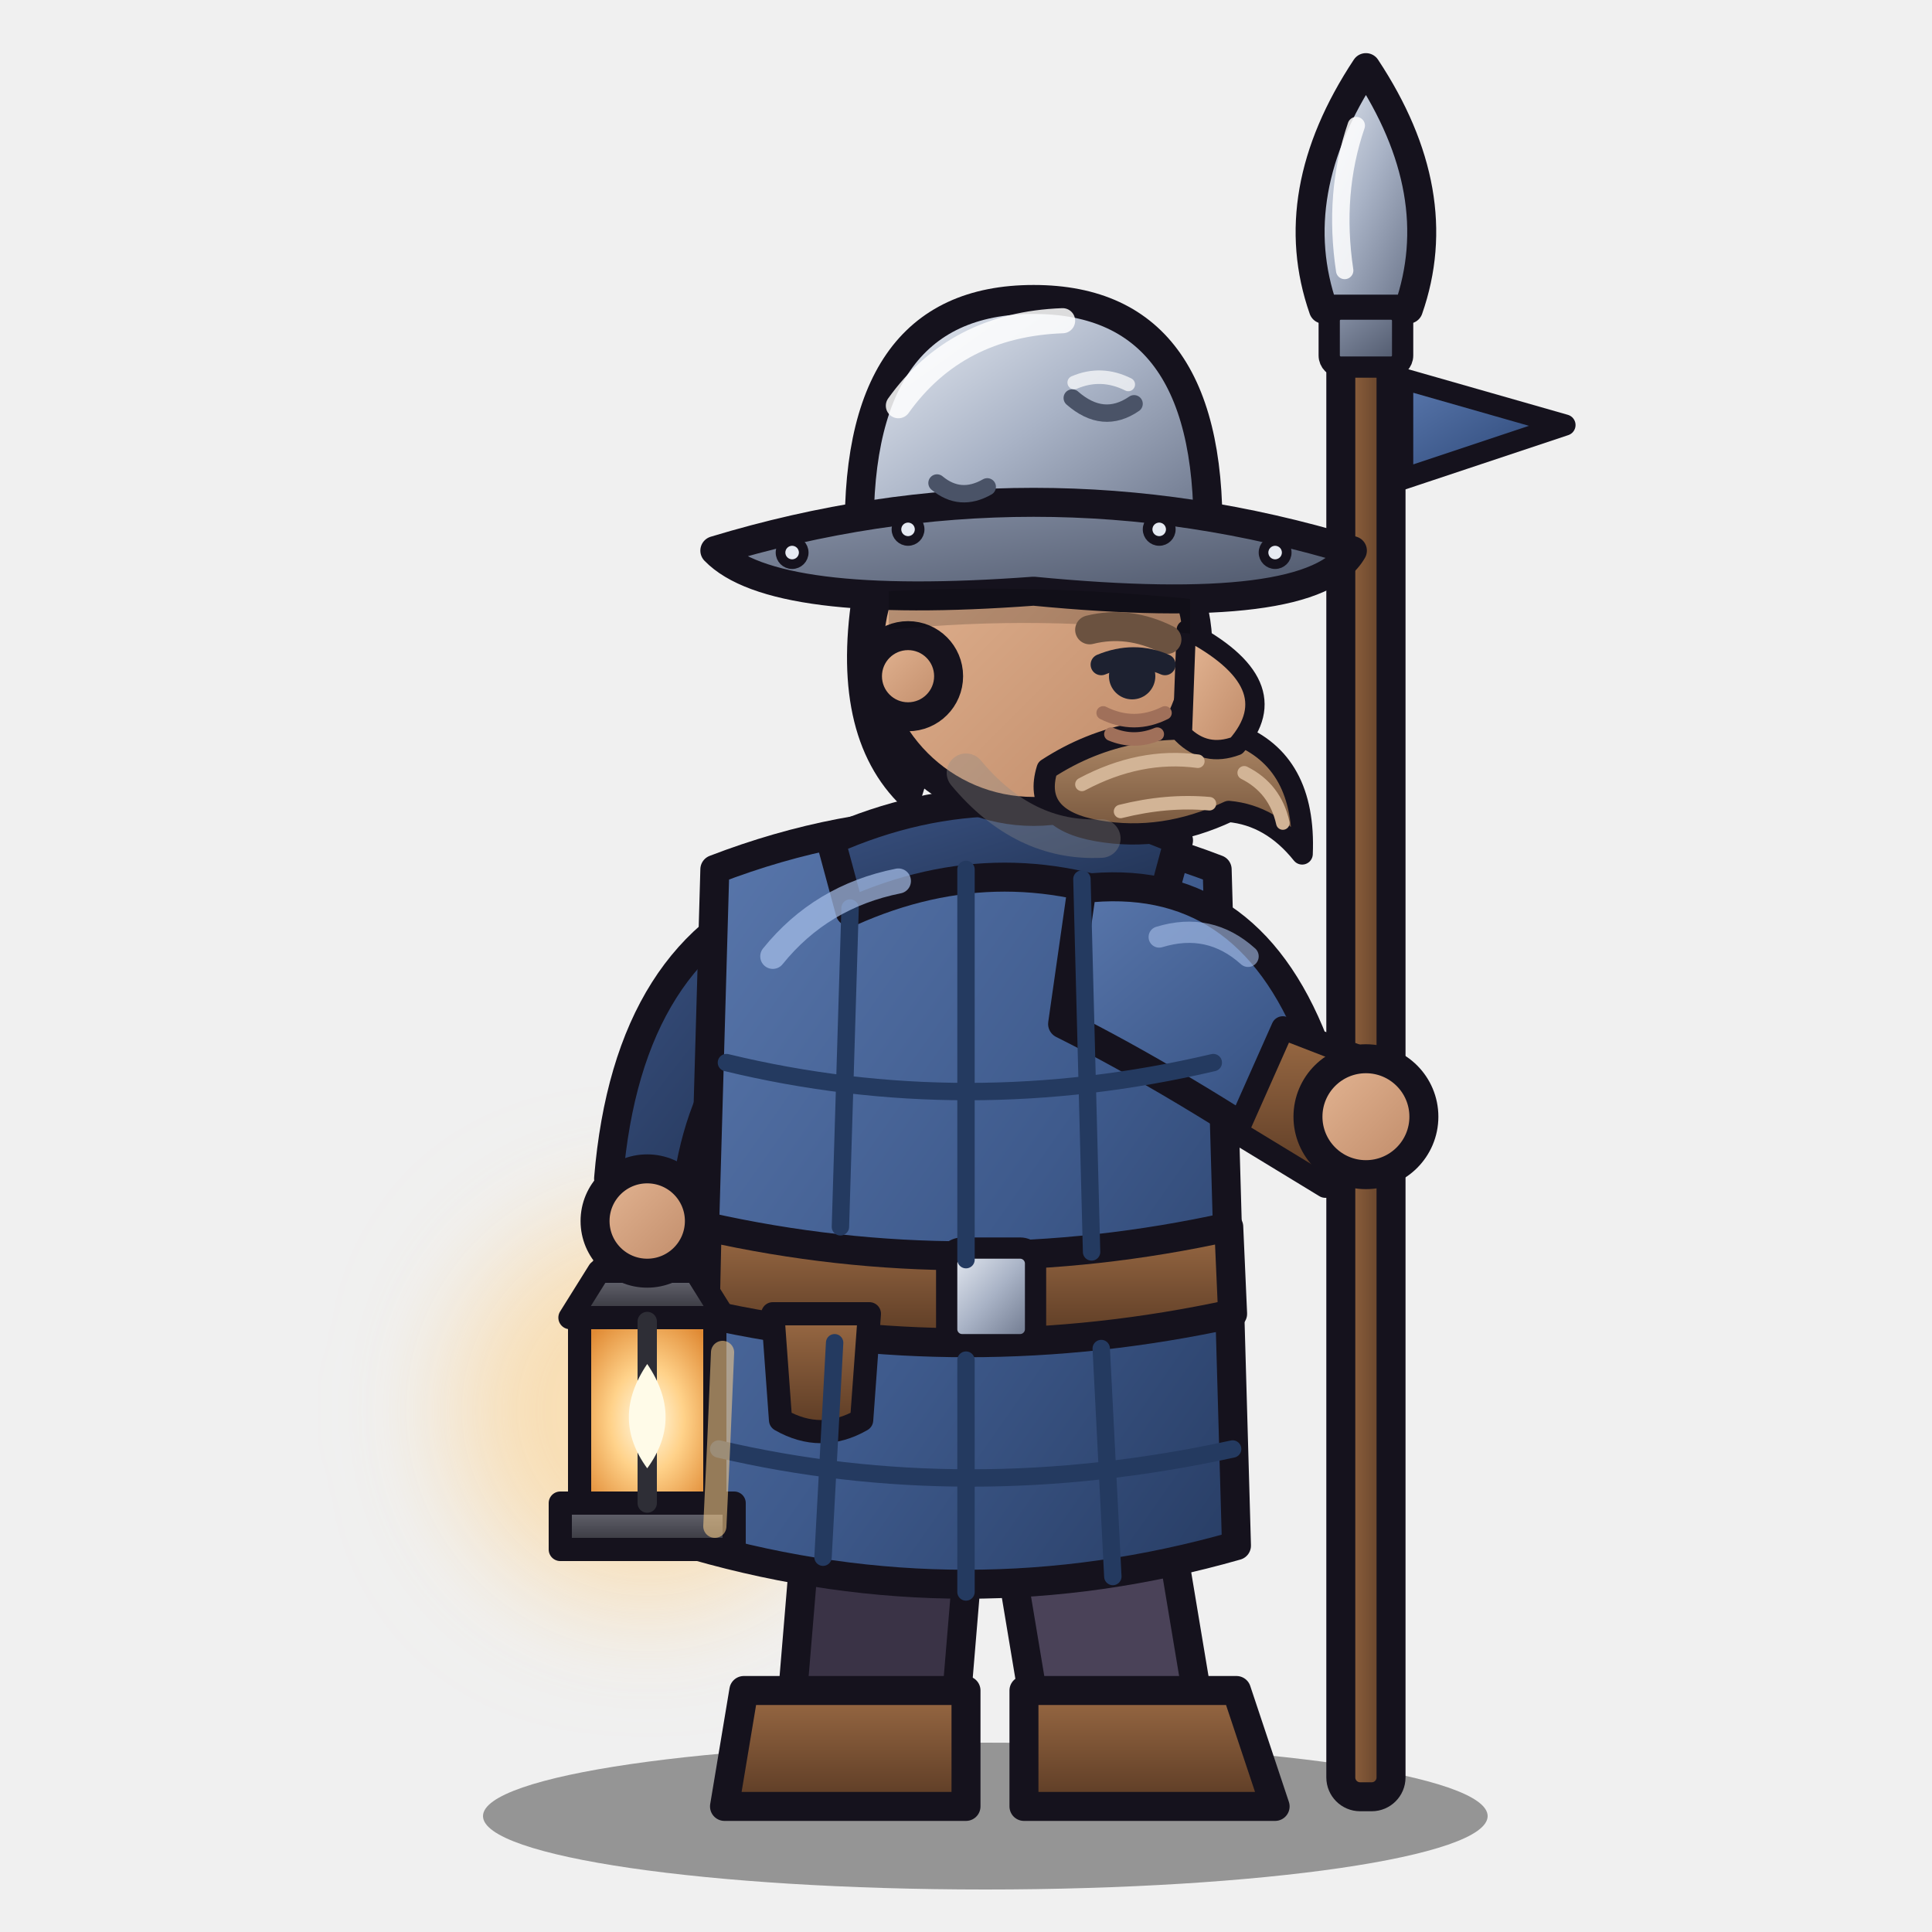
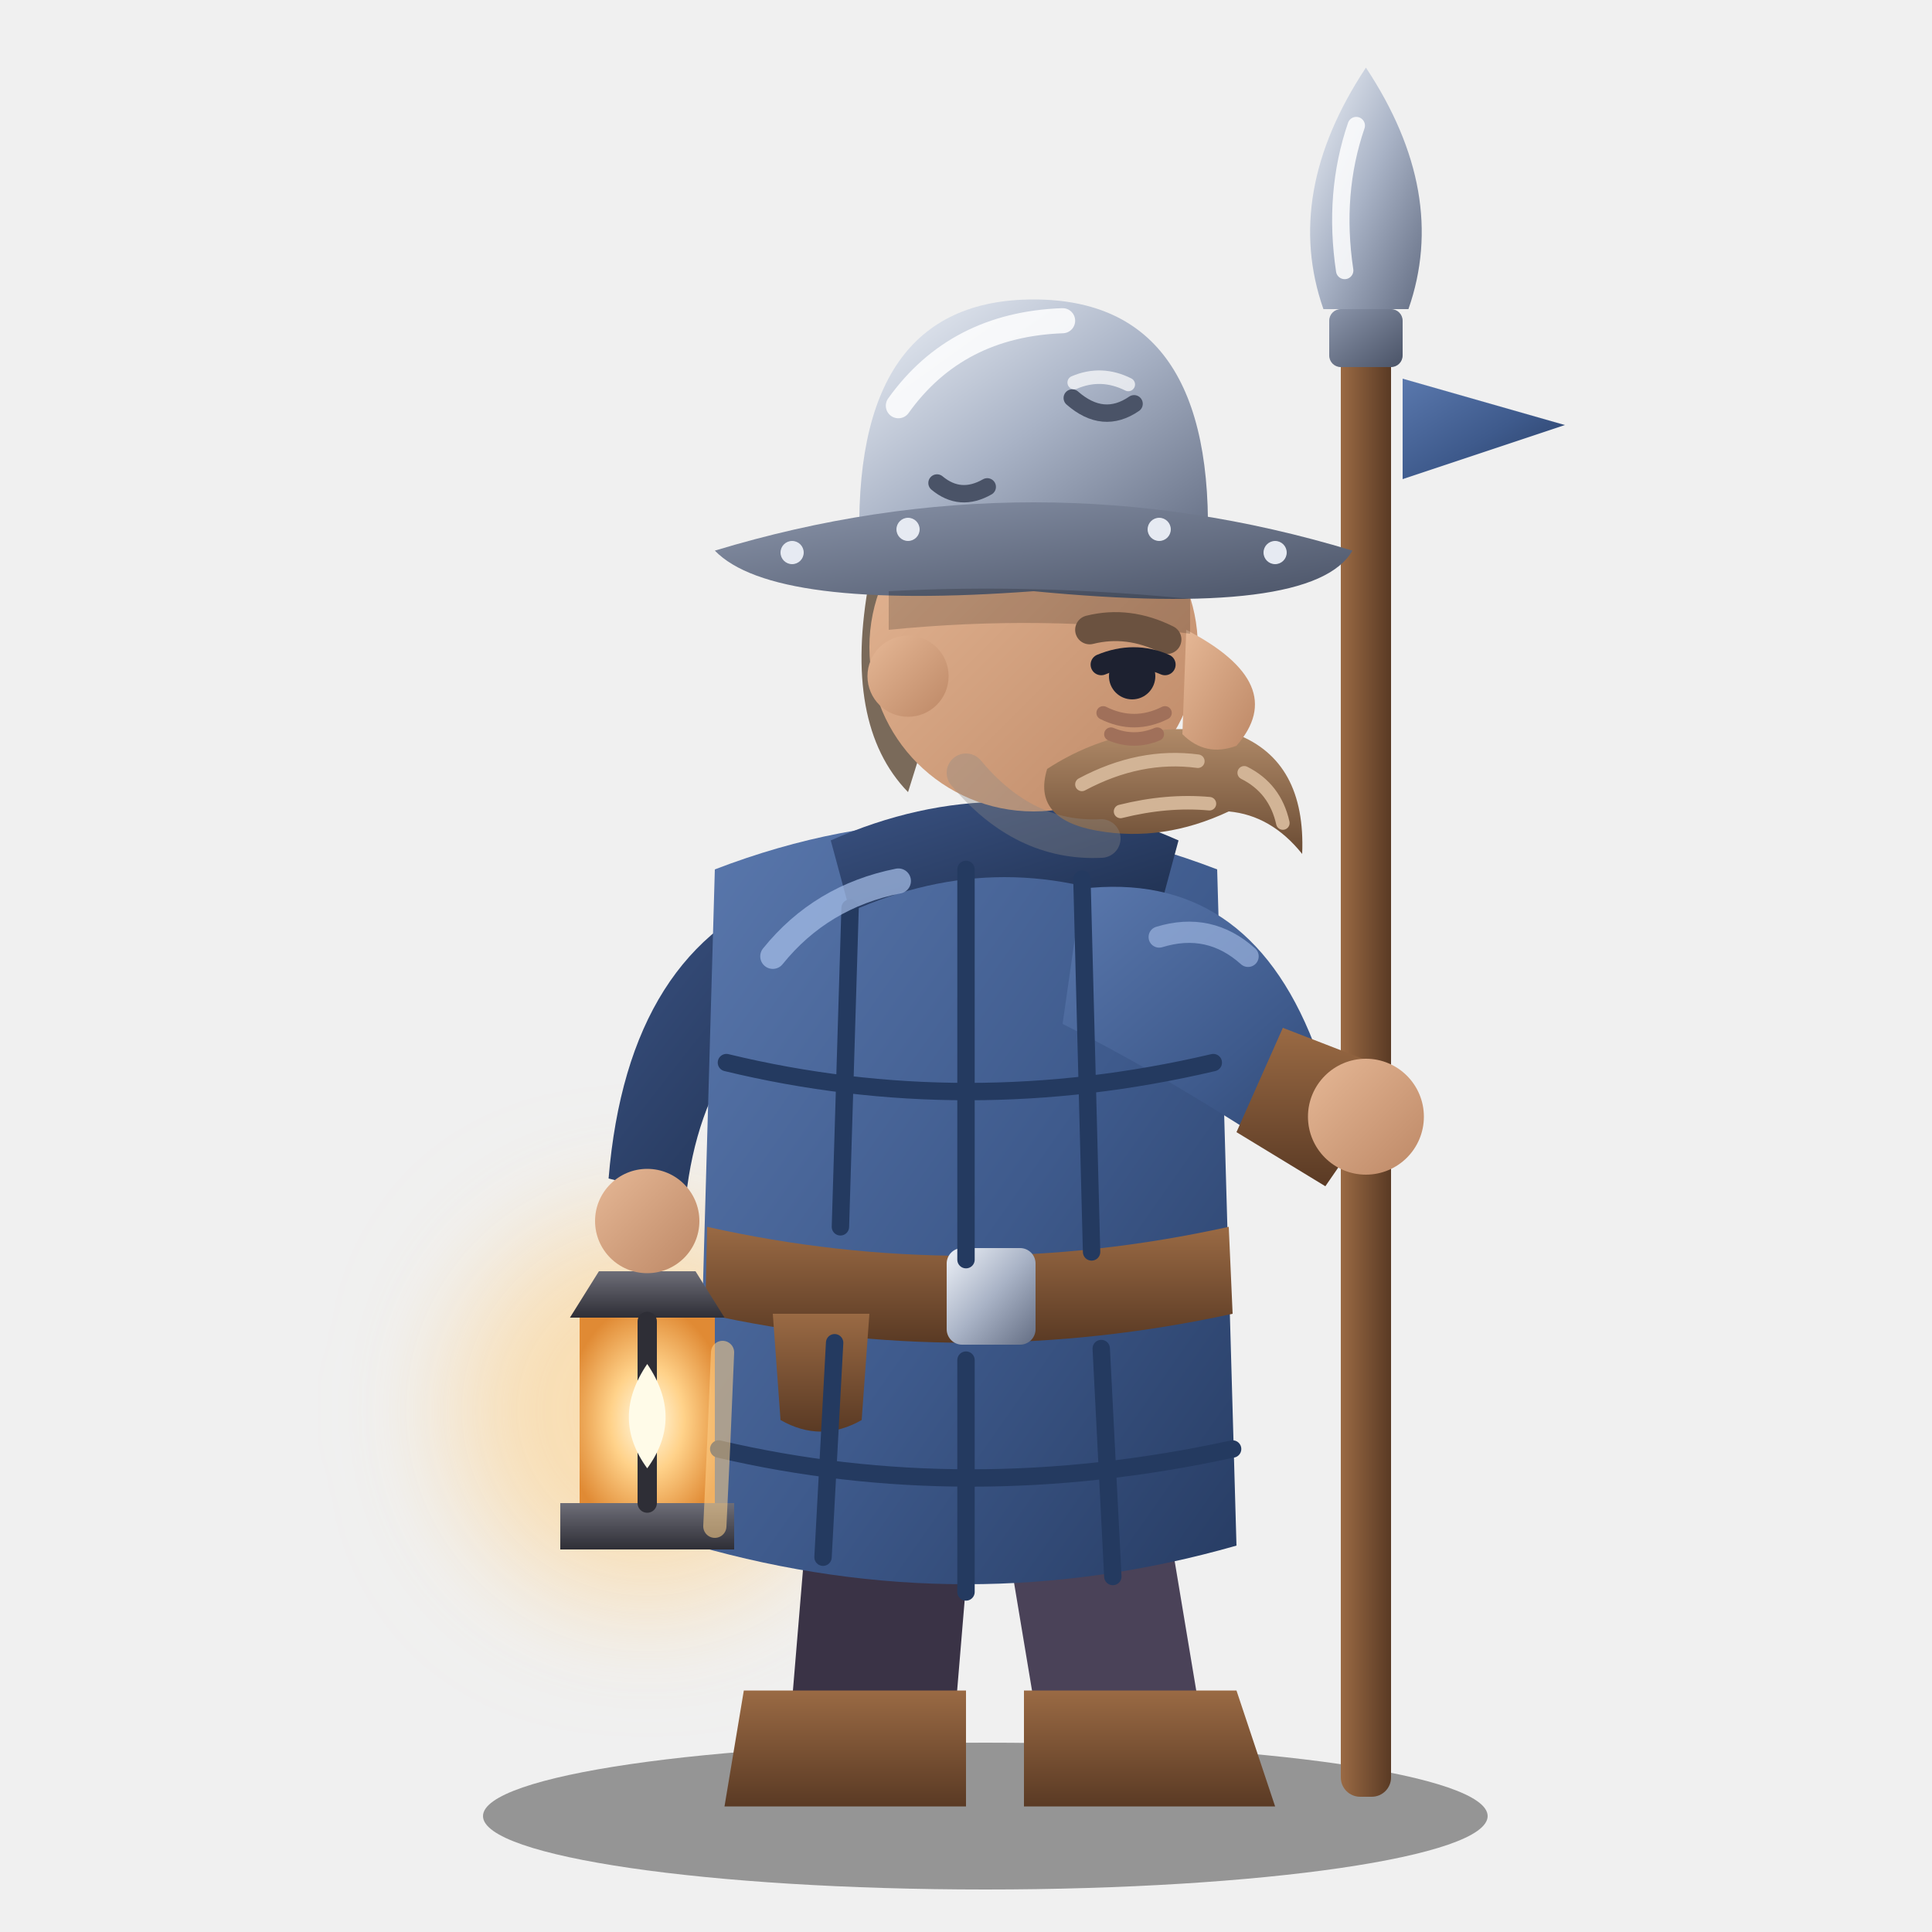
<svg xmlns="http://www.w3.org/2000/svg" viewBox="0 0 100 100" width="512" height="512">
  <defs>
    <linearGradient id="holt-steel" x1="0" y1="0" x2="1" y2="1">
      <stop offset="0" stop-color="#eef2f8" />
      <stop offset=".5" stop-color="#a9b3c6" />
      <stop offset="1" stop-color="#646e84" />
    </linearGradient>
    <linearGradient id="holt-steelD" x1="0" y1="0" x2="1" y2="1">
      <stop offset="0" stop-color="#8b95aa" />
      <stop offset="1" stop-color="#4a5367" />
    </linearGradient>
    <linearGradient id="holt-blue" x1="0" y1="0" x2="1" y2="1">
      <stop offset="0" stop-color="#5a78ad" />
      <stop offset=".55" stop-color="#3e5a8c" />
      <stop offset="1" stop-color="#273c63" />
    </linearGradient>
    <linearGradient id="holt-blueD" x1="0" y1="0" x2="1" y2="1">
      <stop offset="0" stop-color="#3a5282" />
      <stop offset="1" stop-color="#1f3050" />
    </linearGradient>
    <linearGradient id="holt-leather" x1="0" y1="0" x2="0" y2="1">
      <stop offset="0" stop-color="#9a6a44" />
      <stop offset="1" stop-color="#5a3a24" />
    </linearGradient>
    <linearGradient id="holt-skin" x1="0" y1="0" x2="1" y2="1">
      <stop offset="0" stop-color="#e6b896" />
      <stop offset="1" stop-color="#bd8866" />
    </linearGradient>
    <linearGradient id="holt-stache" x1="0" y1="0" x2="0" y2="1">
      <stop offset="0" stop-color="#b08a68" />
      <stop offset="1" stop-color="#6b4c34" />
    </linearGradient>
    <linearGradient id="holt-wood" x1="0" y1="0" x2="1" y2="0">
      <stop offset="0" stop-color="#9a6a44" />
      <stop offset="1" stop-color="#5a3a24" />
    </linearGradient>
    <linearGradient id="holt-iron" x1="0" y1="0" x2="0" y2="1">
      <stop offset="0" stop-color="#6e6e78" />
      <stop offset="1" stop-color="#2e2e36" />
    </linearGradient>
    <radialGradient id="holt-flame" cx=".5" cy=".55" r=".6">
      <stop offset="0" stop-color="#fffbe8" />
      <stop offset=".45" stop-color="#ffd28a" />
      <stop offset="1" stop-color="#e08a34" />
    </radialGradient>
    <filter id="holt-glow" x="-80%" y="-80%" width="260%" height="260%">
      <feGaussianBlur stdDeviation="3" />
    </filter>
  </defs>
  <ellipse cx="51" cy="94" rx="26" ry="3.8" fill="#000" opacity=".38" />
  <circle cx="33.5" cy="73" r="10" fill="#ffd28a" opacity=".6" filter="url(#holt-glow)" />
-   <g stroke="#15121d" stroke-width="1.5" stroke-linejoin="round" stroke-linecap="round">
+   <g stroke="none" stroke-width="1.5" stroke-linejoin="round" stroke-linecap="round">
    <path d="M41 46 Q32.5 49 31.5 61 L35.5 62 Q36.5 53 44 50 Z" fill="url(#holt-blueD)" />
    <path d="M42 76 h8.5 l-1 12 h-8.5 z" fill="#3a3346" />
    <path d="M51.5 76 h8.5 l2 12 h-8.5 z" fill="#4a4258" />
    <path d="M38.5 87.5 h11.5 v6 h-12.5 z" fill="url(#holt-leather)" />
    <path d="M53 87.5 h11 l2 6 h-13 z" fill="url(#holt-leather)" />
    <rect x="69.4" y="16" width="2.6" height="77" rx="1" fill="url(#holt-wood)" />
    <path d="M70.7 3.5 Q75 10 72.9 16 h-4.4 Q66.4 10 70.7 3.5 Z" fill="url(#holt-steel)" />
    <rect x="68.8" y="16" width="3.8" height="3" rx=".6" fill="url(#holt-steelD)" stroke-width="1.1" />
    <path d="M72.6 19.6 L81 22 L72.6 24.8 Z" fill="url(#holt-blue)" stroke-width="1.1" />
    <path d="M37 45 Q50 40 63 45 L64 80 Q50 84 36 80 Z" fill="url(#holt-blue)" />
    <path d="M43 43.5 Q52 39.5 61 43.5 L60 47.2 Q52 43.6 44 47.2 Z" fill="url(#holt-blueD)" />
    <path d="M36.6 63.5 Q50 66.5 63.6 63.5 L63.8 68 Q50 71 36.5 68 Z" fill="url(#holt-leather)" />
    <rect x="49" y="64.6" width="4.6" height="5" rx=".8" fill="url(#holt-steel)" stroke-width="1.1" />
    <path d="M40 68 h5 l-.4 5.5 q-2.1 1.2 -4.2 0 z" fill="url(#holt-leather)" stroke-width="1.2" />
    <path d="M45 30 Q43.6 37.5 47 41 L49.5 33 Z" fill="#7a6a5a" />
    <circle cx="53.5" cy="33.5" r="8.5" fill="url(#holt-skin)" />
    <circle cx="47" cy="35" r="2.1" fill="url(#holt-skin)" />
    <path d="M54.2 39.8 Q58.5 37 64 38 Q67.6 39.4 67.4 44.2 Q65.8 42.2 63.6 42 Q60.2 43.6 56.8 43 Q53.4 42.4 54.2 39.8 Z" fill="url(#holt-stache)" stroke-width="1.1" />
    <path d="M61.4 32.6 Q66.8 35.4 64 38.6 Q62.4 39.2 61.2 38 Z" fill="url(#holt-skin)" stroke-width="1" />
    <path d="M44.5 28.5 Q44 15.5 53.5 15.5 Q63 15.5 62.5 28.5 Z" fill="url(#holt-steel)" />
    <path d="M37 28.5 Q53.5 23.5 70 28.5 Q68 32 53.5 30.6 Q40 31.6 37 28.5 Z" fill="url(#holt-steelD)" />
    <path d="M56 46 Q64.5 45 68 54 L72.4 55.6 L68.4 61 Q61 56 55 53 Z" fill="url(#holt-blue)" />
    <path d="M66.4 53.2 L72.6 55.6 L68.6 61.4 L64 58.6 Z" fill="url(#holt-leather)" stroke-width="1.2" />
    <circle cx="70.7" cy="57.8" r="3" fill="url(#holt-skin)" />
    <path d="M30 68 Q33.5 59.5 37 68" fill="none" stroke-width="1.2" />
    <path d="M30 68 h7 v10 h-7 z" fill="url(#holt-flame)" stroke-width="1.2" />
    <path d="M29.5 68.2 h8 l-1.5 -2.4 h-5 z" fill="url(#holt-iron)" stroke-width="1.2" />
    <path d="M29 77.8 h9 v2.4 h-9 z" fill="url(#holt-iron)" stroke-width="1.2" />
    <circle cx="33.5" cy="63.2" r="2.7" fill="url(#holt-skin)" />
  </g>
  <path d="M33.5 68.4 v9.4" stroke="#2e2e36" stroke-width="1" stroke-linecap="round" />
  <path d="M33.5 76 Q31.6 73.4 33.5 70.6 Q35.4 73.4 33.5 76 Z" fill="#fffbe8" />
  <path d="M46 30.6 Q53.5 30.2 61.6 31 L61.6 32.8 Q54 31.8 46 32.6 Z" fill="#000" opacity=".18" />
  <path d="M56.4 32.6 q2 -.5 4 .5" stroke="#6b5240" stroke-width="1.5" fill="none" stroke-linecap="round" />
  <circle cx="58.6" cy="35" r="1.2" fill="#1d2130" />
  <path d="M57 34.4 q1.7 -.7 3.3 0" stroke="#1d2130" stroke-width="1.1" fill="none" stroke-linecap="round" />
  <path d="M57.1 36.9 q1.6 .8 3.2 0 M57.5 38 q1.2 .5 2.4 0" stroke="#a0705a" stroke-width=".7" fill="none" stroke-linecap="round" />
  <path d="M50 40 Q53 43.6 57 43.4" stroke="#8d8986" stroke-width="2" fill="none" stroke-linecap="round" opacity=".35" />
  <path d="M56 40.6 q3 -1.6 6 -1.2 M58 42 q2.4 -.6 4.6 -.4 M64.4 40 q1.6 .8 2 2.6" stroke="#d2b496" stroke-width=".7" fill="none" stroke-linecap="round" />
  <path d="M46.5 21 Q49.5 16.8 55 16.6" stroke="#fff" stroke-width="1.3" fill="none" stroke-linecap="round" opacity=".85" />
  <path d="M55.5 20.6 q1.6 1.4 3.2 .3 M48.5 25 q1.2 1 2.6 .2" stroke="#4a5367" stroke-width=".9" fill="none" stroke-linecap="round" />
  <path d="M55.6 19.8 q1.4 -.6 2.8 .1" stroke="#fff" stroke-width=".7" fill="none" stroke-linecap="round" opacity=".7" />
-   <g fill="#e6eaf2" stroke="#15121d" stroke-width=".5">
+   <g fill="#e6eaf2" stroke="none" stroke-width=".5">
    <circle cx="41" cy="28.6" r=".6" />
    <circle cx="47" cy="27.4" r=".6" />
    <circle cx="60" cy="27.4" r=".6" />
    <circle cx="66" cy="28.6" r=".6" />
  </g>
  <path d="M70.2 6.5 Q69 10 69.6 14" stroke="#fff" stroke-width=".9" fill="none" stroke-linecap="round" opacity=".85" />
  <path d="M44 47 L43.5 63.5 M50 45 V65.2 M56 45.5 L56.5 64.8 M43.2 69.5 L42.6 80.6 M50 70.4 V82.4 M57 69.8 L57.6 81.6 M37.6 55 Q50 58 62.8 55 M37.2 75 Q50 78 63.8 75" stroke="#243a60" stroke-width=".9" fill="none" stroke-linecap="round" />
  <path d="M40 49.5 Q42.5 46.4 46.5 45.6" stroke="#a8c0ea" stroke-width="1.3" fill="none" stroke-linecap="round" opacity=".7" />
  <path d="M60 48.5 q2.6 -.8 4.6 1" stroke="#a8c0ea" stroke-width="1.1" fill="none" stroke-linecap="round" opacity=".6" />
  <path d="M37.4 70 Q37.2 75 37 79" stroke="#ffd28a" stroke-width="1.2" fill="none" stroke-linecap="round" opacity=".55" />
</svg>
